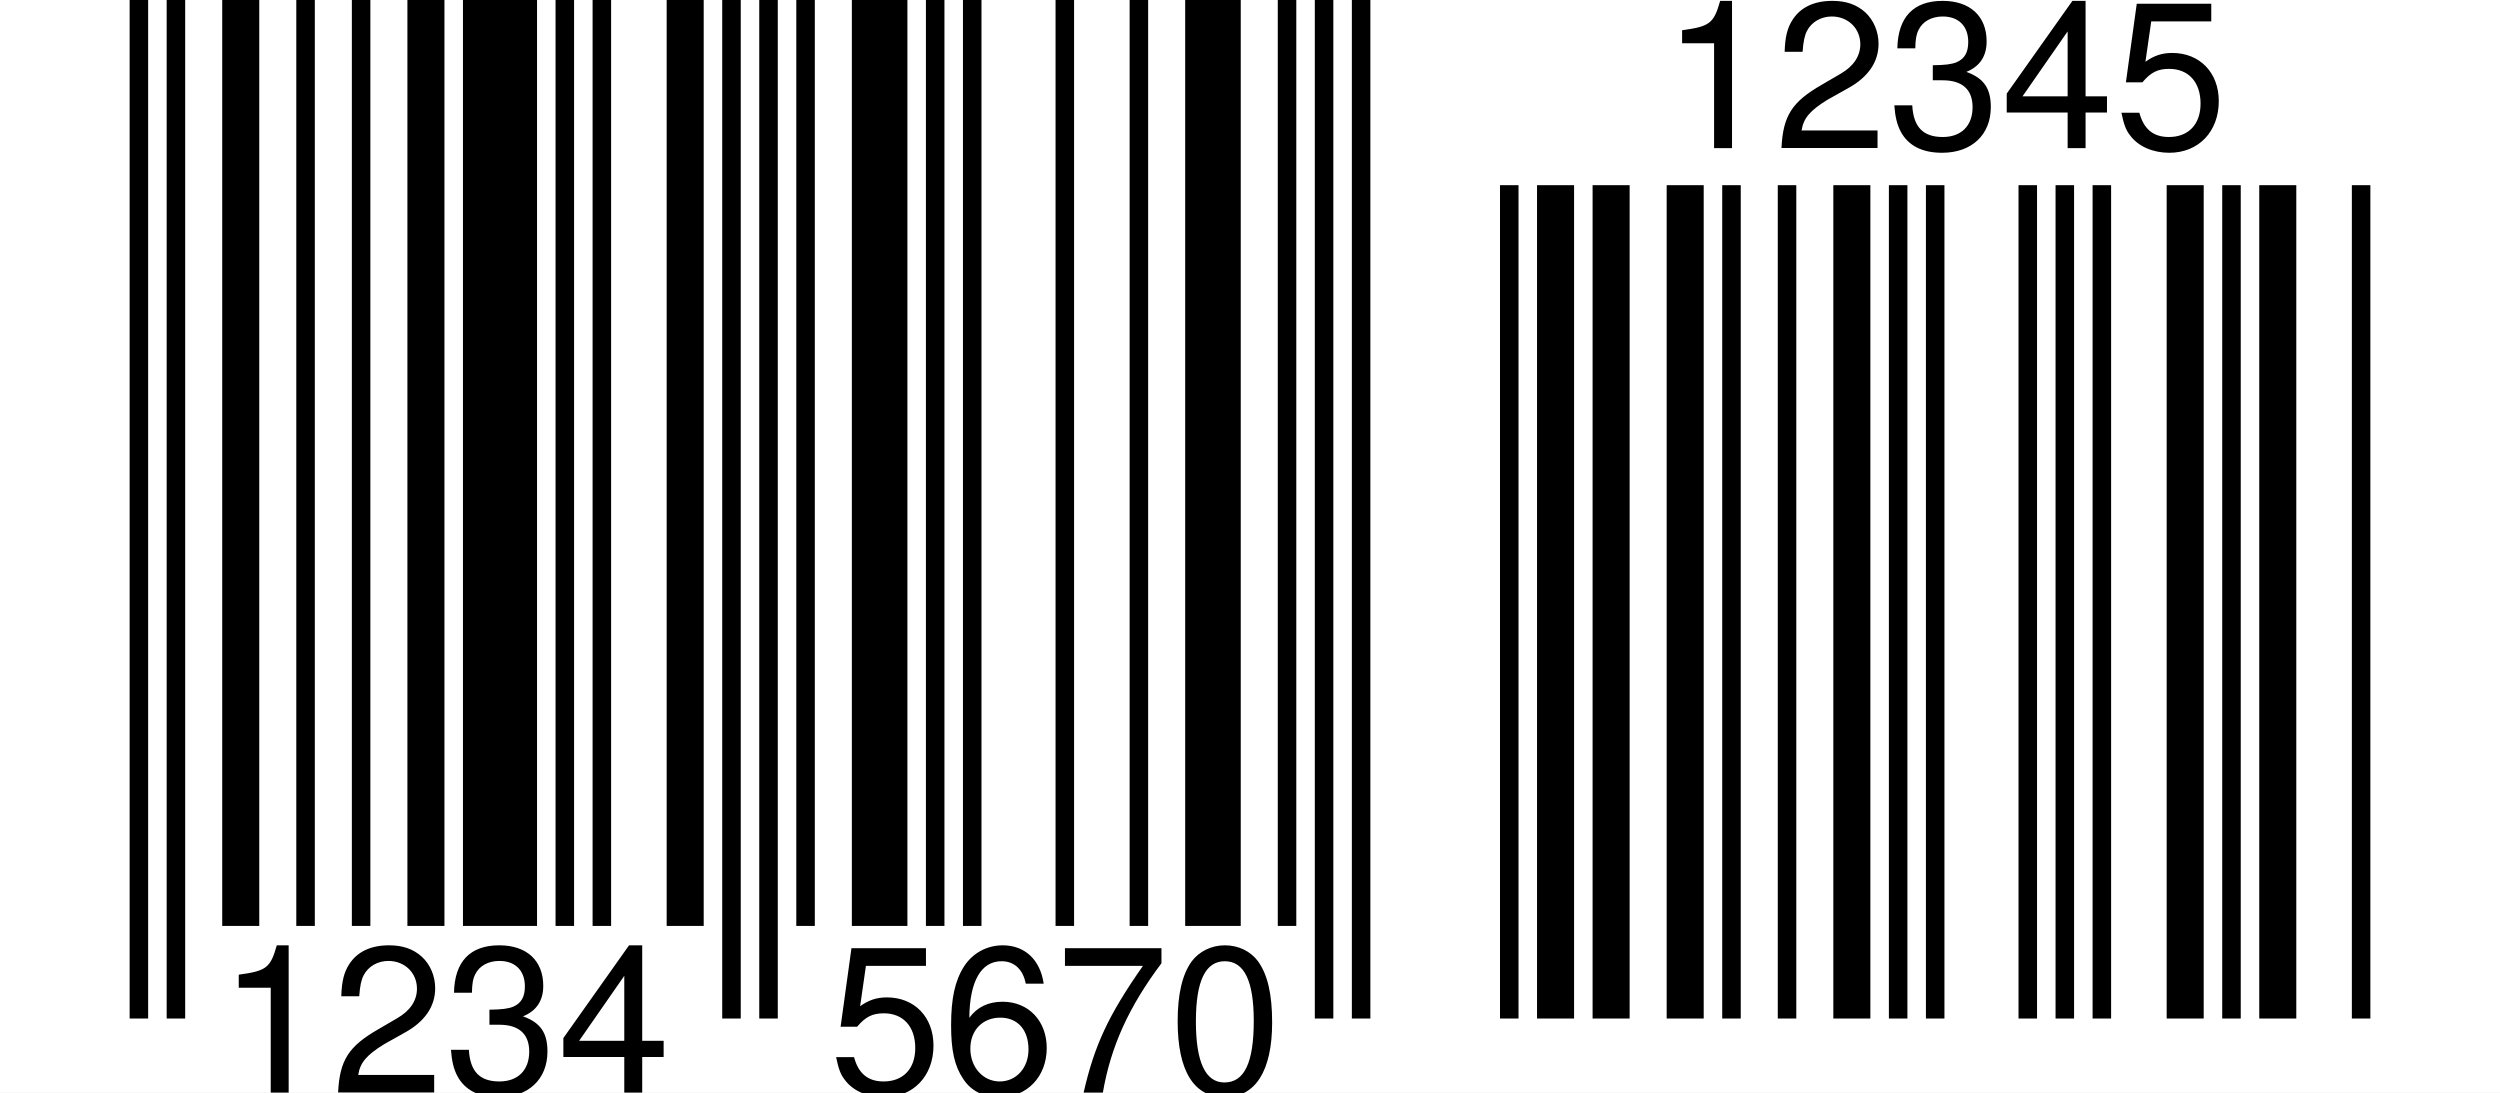
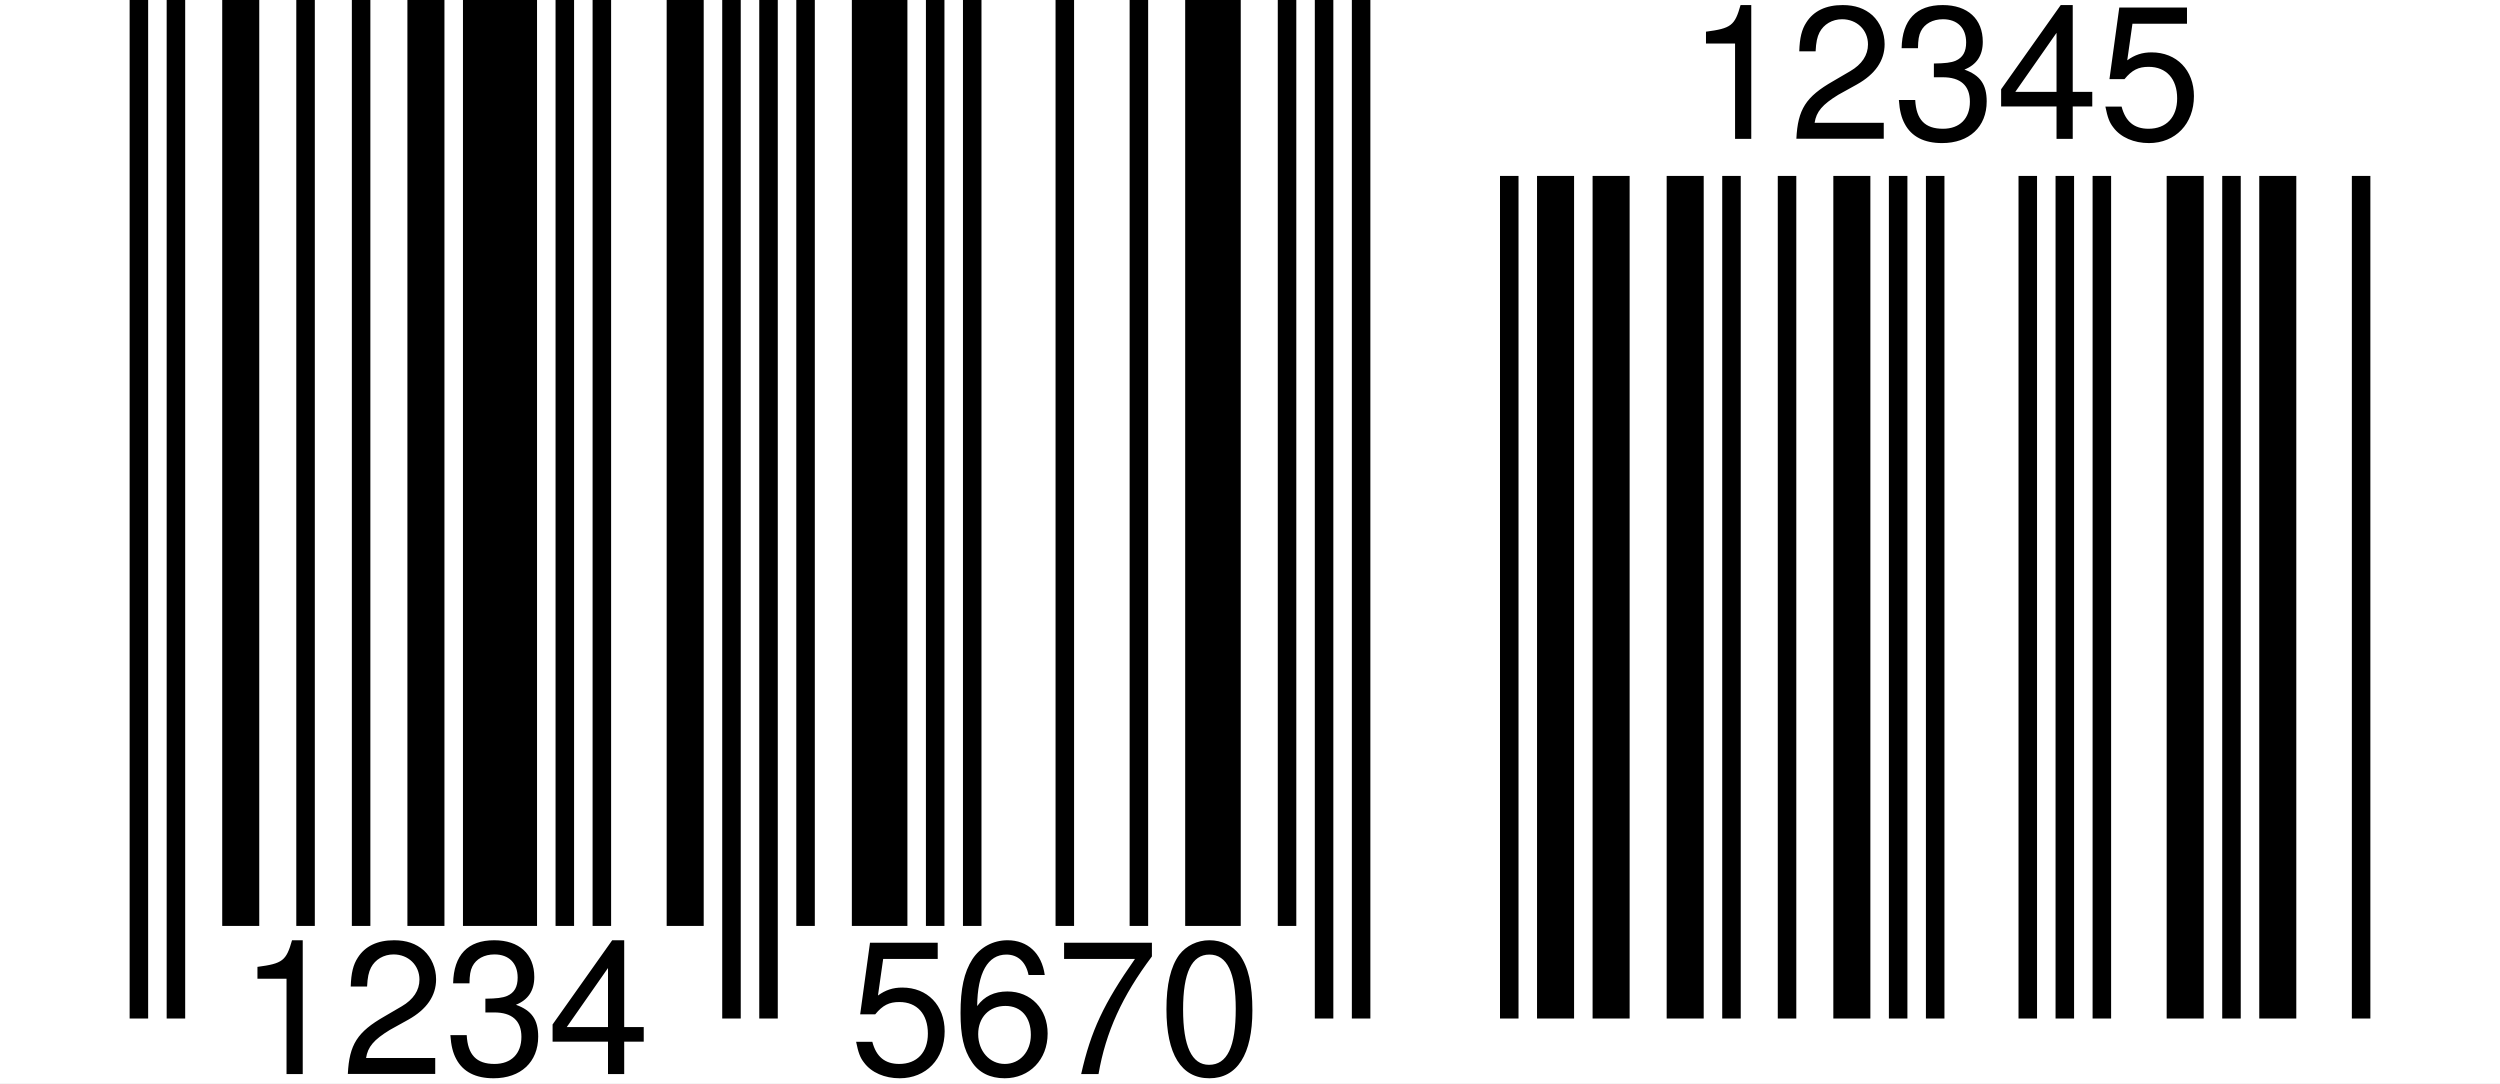
- <svg xmlns="http://www.w3.org/2000/svg" width="270" height="118" version="1.1">
+ <svg xmlns="http://www.w3.org/2000/svg" width="270" height="117" version="1.1">
  <g id="barcode" fill="#000000">
-     <rect x="0" y="0" width="270" height="118" fill="#FFFFFF" />
+     <rect x="0" y="0" width="270" height="117" fill="#FFFFFF" />
    <rect x="14.00" y="0.00" width="2.00" height="110.00" />
    <rect x="18.00" y="0.00" width="2.00" height="110.00" />
    <rect x="24.00" y="0.00" width="4.00" height="100.00" />
    <rect x="32.00" y="0.00" width="2.00" height="100.00" />
    <rect x="38.00" y="0.00" width="2.00" height="100.00" />
    <rect x="44.00" y="0.00" width="4.00" height="100.00" />
    <rect x="50.00" y="0.00" width="8.00" height="100.00" />
    <rect x="60.00" y="0.00" width="2.00" height="100.00" />
    <rect x="64.00" y="0.00" width="2.00" height="100.00" />
    <rect x="72.00" y="0.00" width="4.00" height="100.00" />
    <rect x="78.00" y="0.00" width="2.00" height="110.00" />
    <rect x="82.00" y="0.00" width="2.00" height="110.00" />
    <rect x="86.00" y="0.00" width="2.00" height="100.00" />
    <rect x="92.00" y="0.00" width="6.00" height="100.00" />
    <rect x="100.00" y="0.00" width="2.00" height="100.00" />
    <rect x="104.00" y="0.00" width="2.00" height="100.00" />
    <rect x="114.00" y="0.00" width="2.00" height="100.00" />
    <rect x="122.00" y="0.00" width="2.00" height="100.00" />
    <rect x="128.00" y="0.00" width="6.00" height="100.00" />
    <rect x="138.00" y="0.00" width="2.00" height="100.00" />
    <rect x="142.00" y="0.00" width="2.00" height="110.00" />
    <rect x="146.00" y="0.00" width="2.00" height="110.00" />
-     <rect x="162.00" y="20.00" width="2.00" height="90.00" />
-     <rect x="166.00" y="20.00" width="4.00" height="90.00" />
-     <rect x="172.00" y="20.00" width="4.00" height="90.00" />
-     <rect x="180.00" y="20.00" width="4.00" height="90.00" />
-     <rect x="186.00" y="20.00" width="2.00" height="90.00" />
-     <rect x="192.00" y="20.00" width="2.00" height="90.00" />
-     <rect x="198.00" y="20.00" width="4.00" height="90.00" />
-     <rect x="204.00" y="20.00" width="2.00" height="90.00" />
-     <rect x="208.00" y="20.00" width="2.00" height="90.00" />
-     <rect x="218.00" y="20.00" width="2.00" height="90.00" />
-     <rect x="222.00" y="20.00" width="2.00" height="90.00" />
-     <rect x="226.00" y="20.00" width="2.00" height="90.00" />
-     <rect x="234.00" y="20.00" width="4.00" height="90.00" />
-     <rect x="240.00" y="20.00" width="2.00" height="90.00" />
-     <rect x="244.00" y="20.00" width="4.00" height="90.00" />
-     <rect x="254.00" y="20.00" width="2.00" height="90.00" />
-     <text x="48.00" y="118.00" text-anchor="middle" font-family="Helvetica" font-size="22.0">
+     <rect x="162.00" y="19.00" width="2.00" height="91.00" />
+     <rect x="166.00" y="19.00" width="4.00" height="91.00" />
+     <rect x="172.00" y="19.00" width="4.00" height="91.00" />
+     <rect x="180.00" y="19.00" width="4.00" height="91.00" />
+     <rect x="186.00" y="19.00" width="2.00" height="91.00" />
+     <rect x="192.00" y="19.00" width="2.00" height="91.00" />
+     <rect x="198.00" y="19.00" width="4.00" height="91.00" />
+     <rect x="204.00" y="19.00" width="2.00" height="91.00" />
+     <rect x="208.00" y="19.00" width="2.00" height="91.00" />
+     <rect x="218.00" y="19.00" width="2.00" height="91.00" />
+     <rect x="222.00" y="19.00" width="2.00" height="91.00" />
+     <rect x="226.00" y="19.00" width="2.00" height="91.00" />
+     <rect x="234.00" y="19.00" width="4.00" height="91.00" />
+     <rect x="240.00" y="19.00" width="2.00" height="91.00" />
+     <rect x="244.00" y="19.00" width="4.00" height="91.00" />
+     <rect x="254.00" y="19.00" width="2.00" height="91.00" />
+     <text x="48.00" y="116.00" text-anchor="middle" font-family="Helvetica, sans-serif" font-size="20.0">
         1234
      </text>
-     <text x="114.00" y="118.00" text-anchor="middle" font-family="Helvetica" font-size="22.0">
+     <text x="114.00" y="116.00" text-anchor="middle" font-family="Helvetica, sans-serif" font-size="20.0">
         5670
      </text>
-     <text x="210.00" y="16.00" text-anchor="middle" font-family="Helvetica" font-size="22.0">
+     <text x="210.00" y="15.00" text-anchor="middle" font-family="Helvetica, sans-serif" font-size="20.0">
         12345
      </text>
  </g>
</svg>
